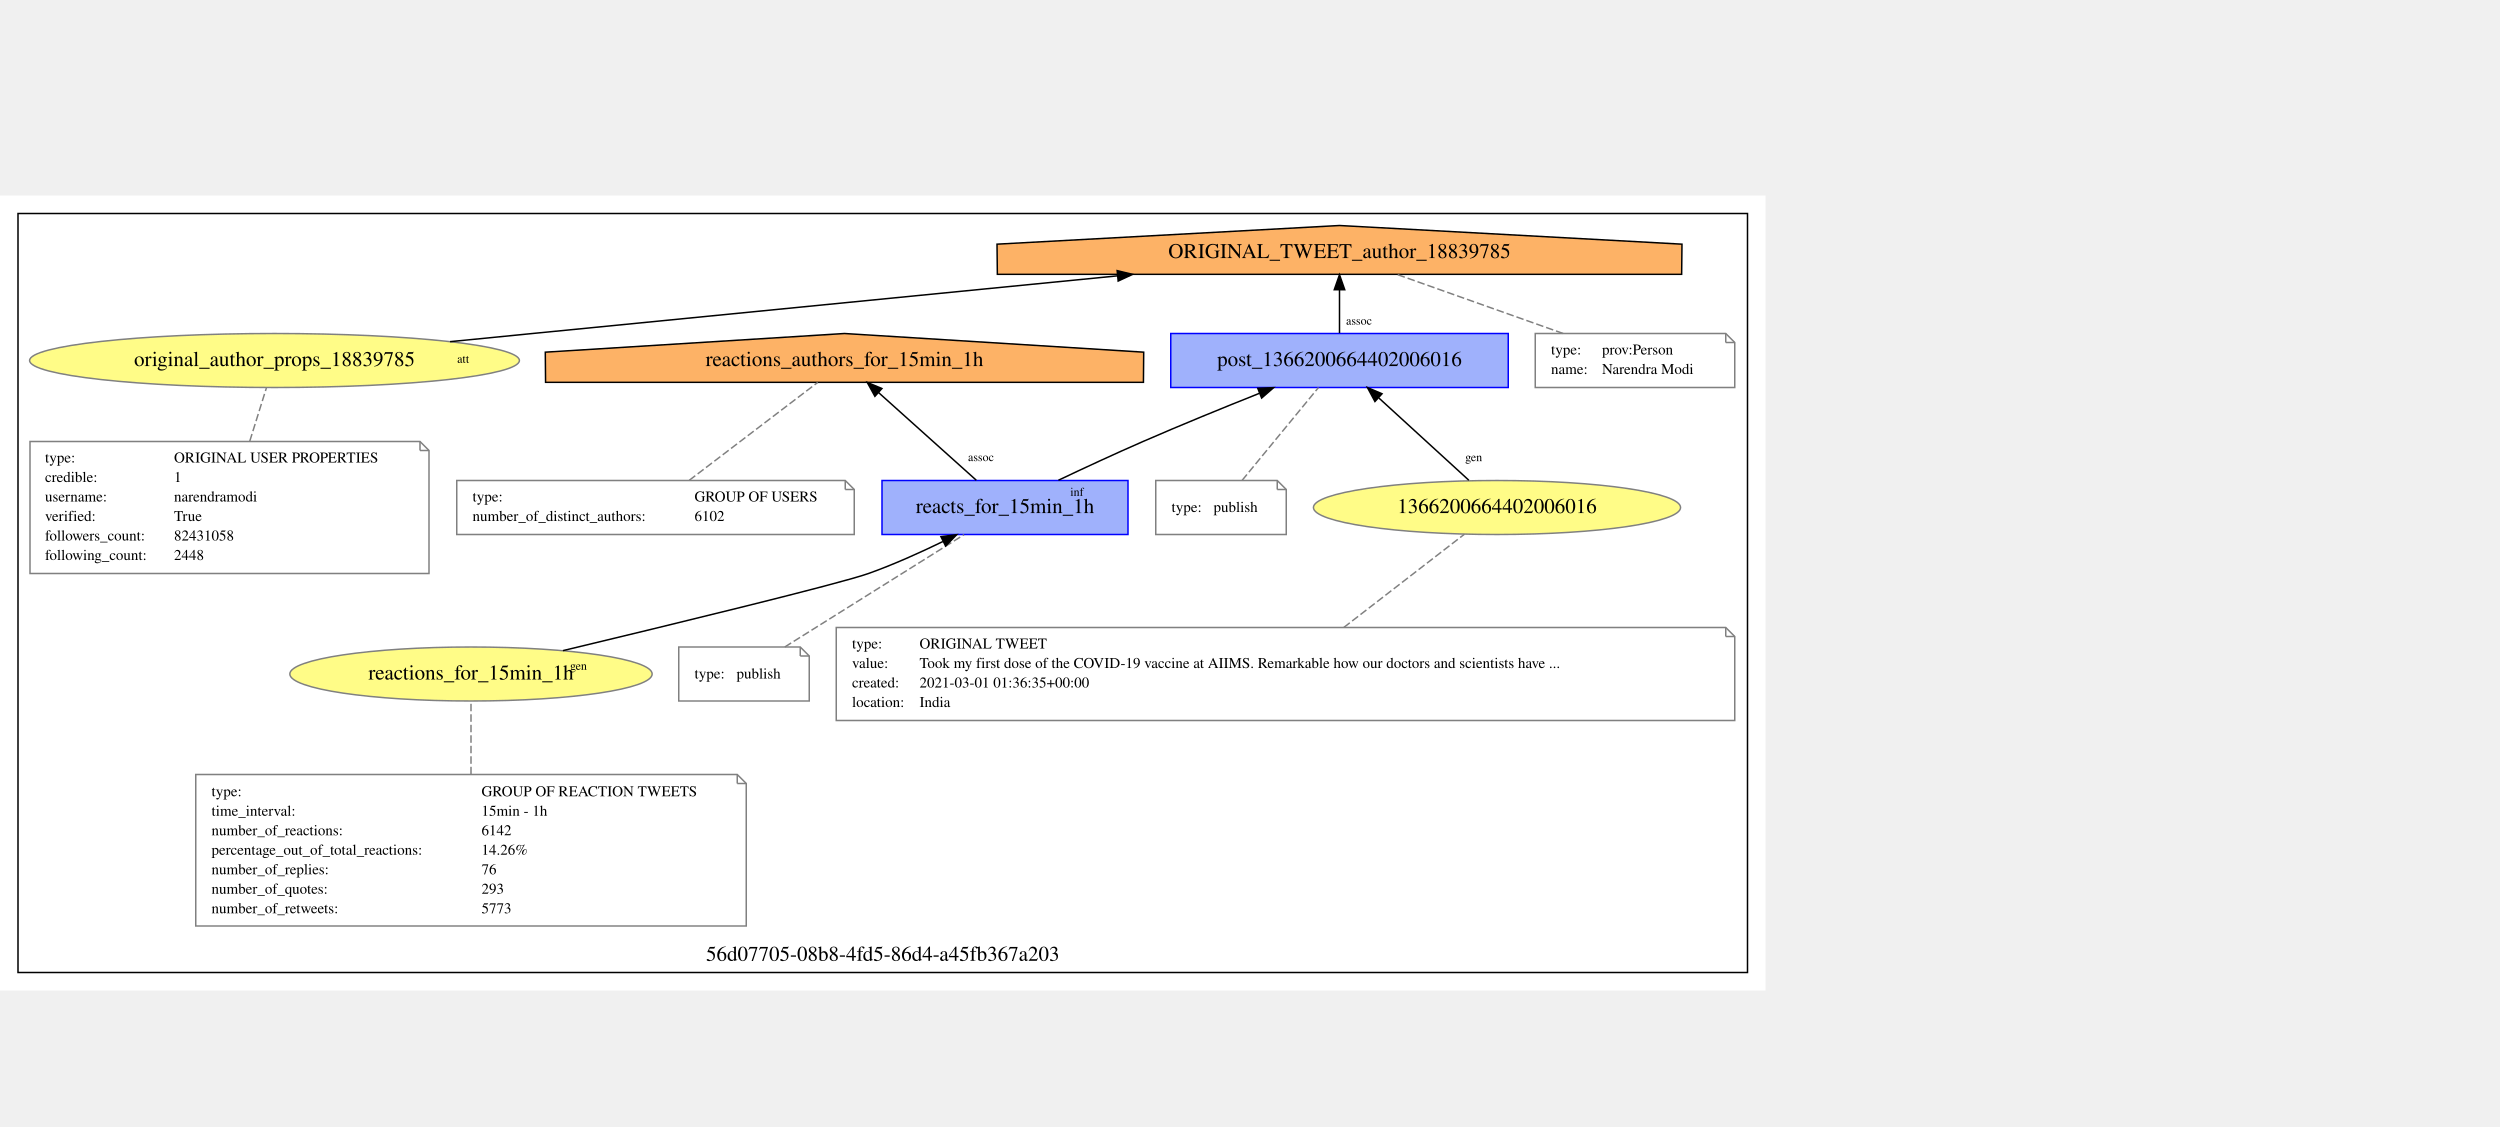
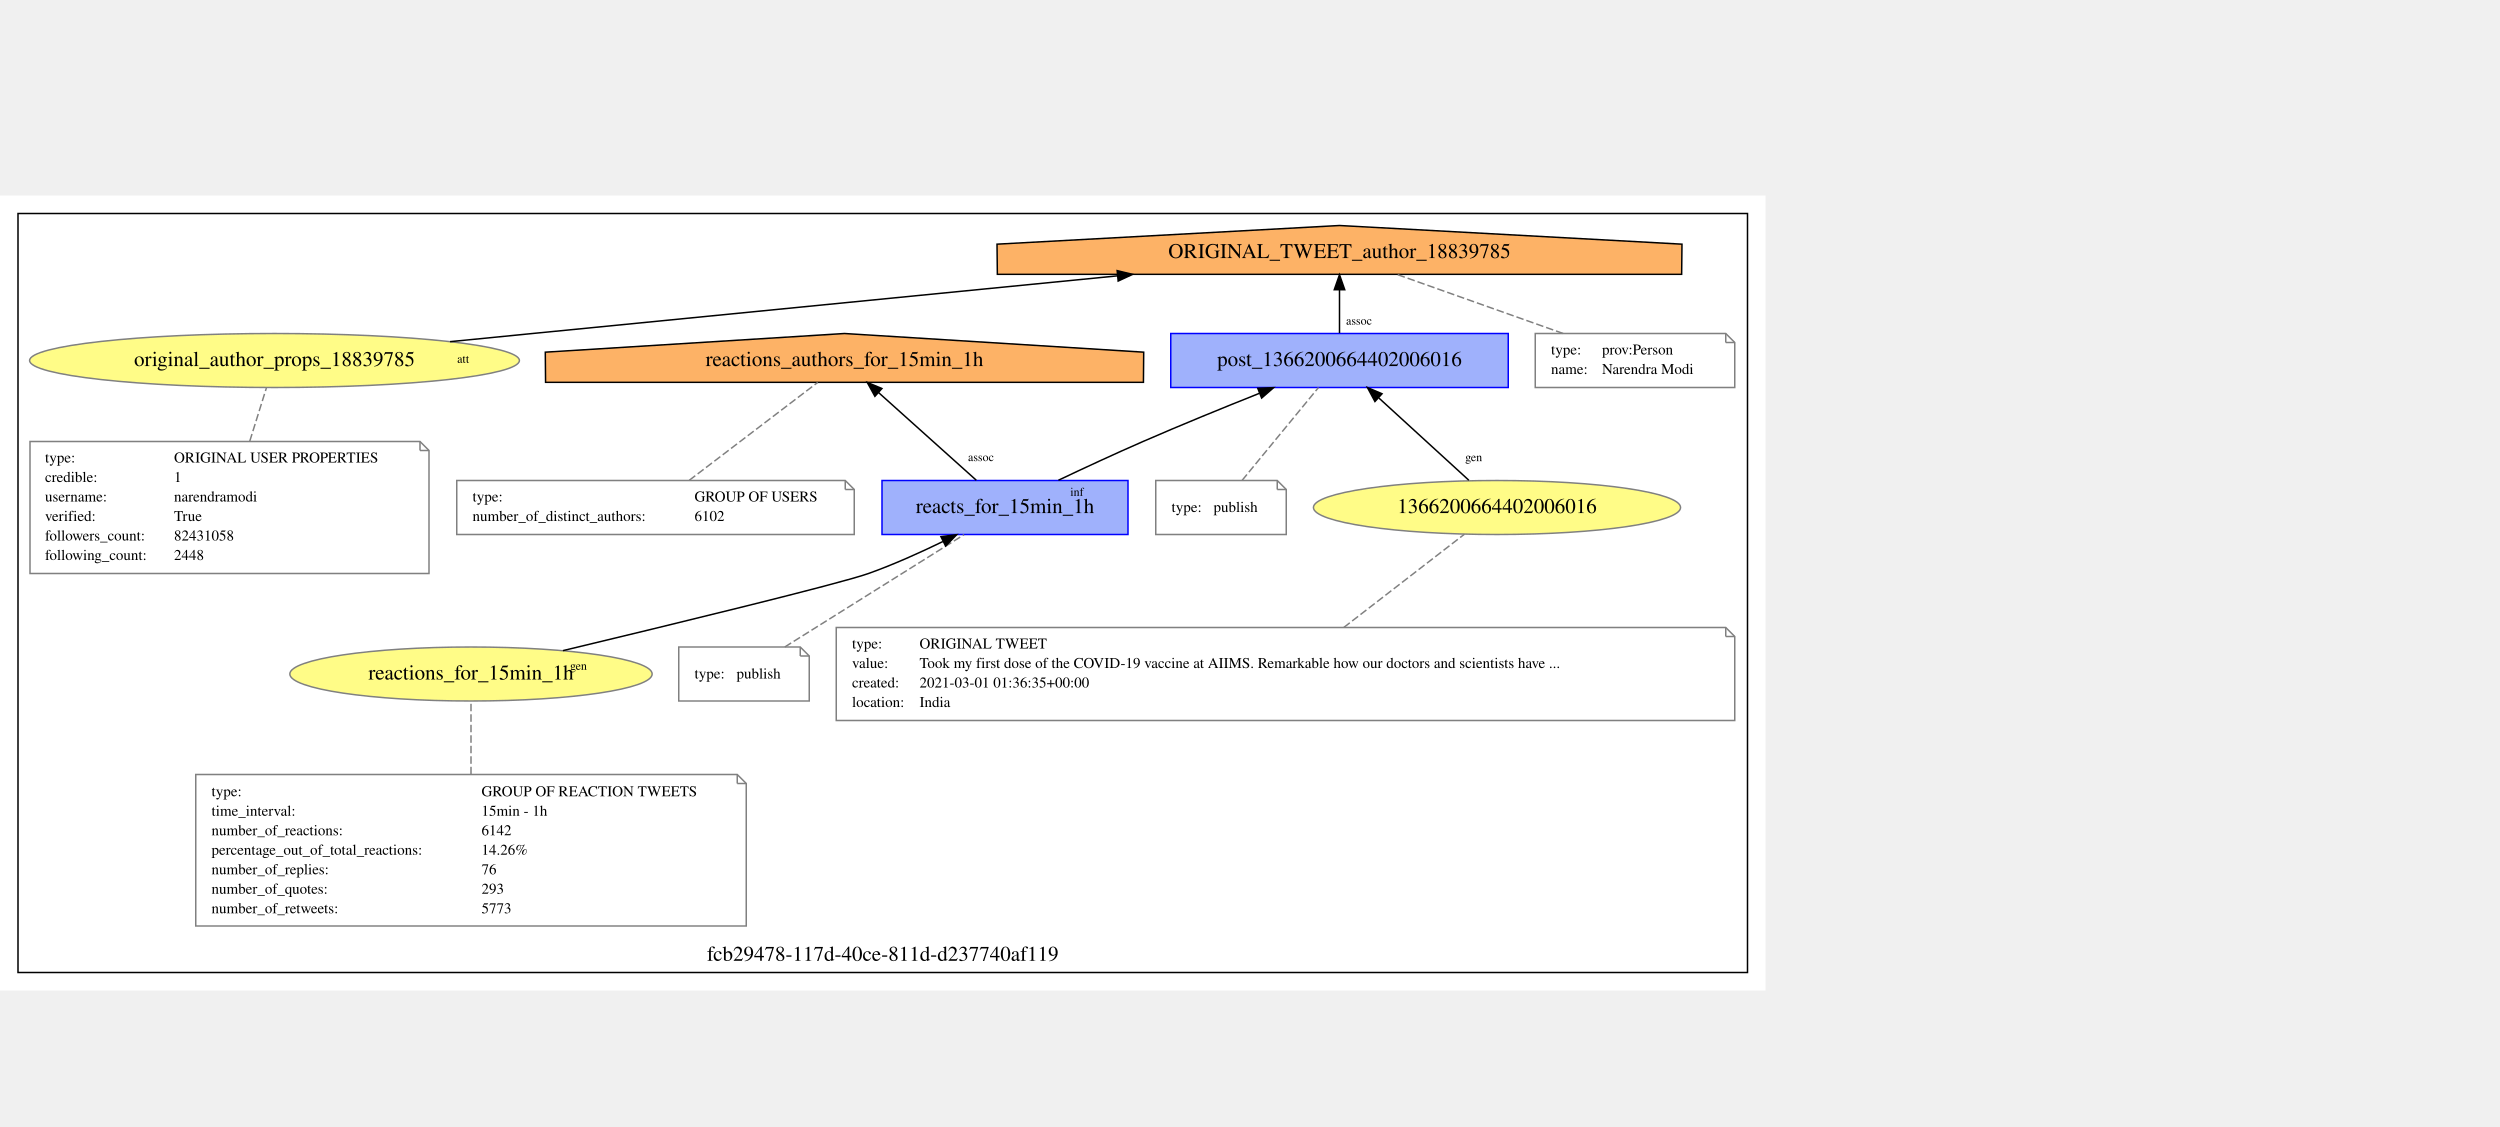
<svg xmlns="http://www.w3.org/2000/svg" xmlns:xlink="http://www.w3.org/1999/xlink" contentScriptType="application/ecmascript" contentStyleType="text/css" height="519pt" preserveAspectRatio="xMidYMid meet" version="1.1" viewBox="0 0 1700 500" width="1152pt" zoomAndPan="magnify">
  <g class="graph" id="graph0" transform="scale(1.02 1.02) rotate(0) translate(4 526)">
    <polygon fill="white" points="-4,4 -4,-526 1173,-526 1173,4 -4,4" stroke="transparent" />
    <g class="cluster" id="clust1">
      <g id="a_clust1">
-         <a xlink:actuate="onRequest" xlink:href="urn:uuid:56d07705-08b8-4fd5-86d4-a45fb367a203" xlink:show="replace" xlink:title="56d07705-08b8-4fd5-86d4-a45fb367a203" xlink:type="simple">
+         <a xlink:actuate="onRequest" xlink:href="urn:uuid:fcb29478-117d-40ce-811d-d237740af119" xlink:show="replace" xlink:title="fcb29478-117d-40ce-811d-d237740af119" xlink:type="simple">
          <polygon fill="none" points="8,-8 8,-514 1161,-514 1161,-8 8,-8" stroke="black" />
-           <text font-family="Times,serif" font-size="14.00" text-anchor="middle" x="584.5" y="-15.8">56d07705-08b8-4fd5-86d4-a45fb367a203</text>
+           <text font-family="Times,serif" font-size="14.00" text-anchor="middle" x="584.5" y="-15.8">fcb29478-117d-40ce-811d-d237740af119</text>
        </a>
      </g>
    </g>
    <g class="node" id="node1">
      <g id="a_node1">
        <a xlink:actuate="onRequest" xlink:href="http://twitter.com/post_1366200664402006016" xlink:show="replace" xlink:title="post_1366200664402006016" xlink:type="simple">
          <polygon fill="#9fb1fc" points="1001.5,-434 776.5,-434 776.5,-398 1001.5,-398 1001.5,-434" stroke="#0000ff" />
          <text font-family="Times,serif" font-size="14.00" text-anchor="middle" x="889" y="-412.3">post_1366200664402006016</text>
        </a>
      </g>
    </g>
    <g class="node" id="node11">
      <g id="a_node11">
        <a xlink:actuate="onRequest" xlink:href="http://twitter.com/ORIGINAL_TWEET_author_18839785" xlink:show="replace" xlink:title="ORIGINAL_TWEET_author_18839785" xlink:type="simple">
          <polygon fill="#fdb266" points="1117.32,-493.56 889,-506 660.68,-493.56 660.9,-473.44 1117.1,-473.44 1117.32,-493.56" stroke="black" />
          <text font-family="Times,serif" font-size="14.00" text-anchor="middle" x="889" y="-484.3">ORIGINAL_TWEET_author_18839785</text>
        </a>
      </g>
    </g>
    <g class="edge" id="edge9">
      <path d="M889,-434.3C889,-443.01 889,-453.7 889,-463.17" fill="none" stroke="black" />
      <polygon fill="black" points="885.5,-463.18 889,-473.18 892.5,-463.18 885.5,-463.18" stroke="black" />
      <text font-family="Times,serif" font-size="8.00" text-anchor="middle" x="901.99" y="-439.9">assoc</text>
    </g>
    <g class="node" id="node2">
      <polygon fill="none" points="847.5,-336 766.5,-336 766.5,-300 853.5,-300 853.5,-330 847.5,-336" stroke="gray" />
      <polyline fill="none" points="847.5,-336 847.5,-330 " stroke="gray" />
      <polyline fill="none" points="853.5,-330 847.5,-330 " stroke="gray" />
      <text font-family="Times,serif" font-size="10.00" text-anchor="start" x="777" y="-315">type:</text>
      <text font-family="Times,serif" font-size="10.00" text-anchor="start" x="805" y="-315">publish</text>
    </g>
    <g class="edge" id="edge1">
      <path d="M824.12,-336.16C838.5,-353.64 860.66,-380.57 875,-397.99" fill="none" stroke="gray" stroke-dasharray="5,2" />
    </g>
    <g class="node" id="node3">
      <g id="a_node3">
        <a xlink:actuate="onRequest" xlink:href="http://twitter.com/reacts_for_15min_1h" xlink:show="replace" xlink:title="reacts_for_15min_1h" xlink:type="simple">
          <polygon fill="#9fb1fc" points="748,-336 584,-336 584,-300 748,-300 748,-336" stroke="#0000ff" />
          <text font-family="Times,serif" font-size="14.00" text-anchor="middle" x="666" y="-314.3">reacts_for_15min_1h</text>
        </a>
      </g>
    </g>
    <g class="edge" id="edge11">
      <path d="M701.63,-336.19C718.6,-344.24 739.25,-353.83 758,-362 783.3,-373.02 811.67,-384.59 835.51,-394.1" fill="none" stroke="black" />
      <polygon fill="black" points="834.51,-397.47 845.09,-397.91 837.09,-390.96 834.51,-397.47" stroke="black" />
      <text font-family="Times,serif" font-size="8.00" text-anchor="middle" x="713.96" y="-325.75">inf</text>
    </g>
    <g class="node" id="node13">
      <g id="a_node13">
        <a xlink:actuate="onRequest" xlink:href="http://twitter.com/reactions_authors_for_15min_1h" xlink:show="replace" xlink:title="reactions_authors_for_15min_1h" xlink:type="simple">
          <polygon fill="#fdb266" points="758.47,-421.56 559,-434 359.53,-421.56 359.71,-401.44 758.29,-401.44 758.47,-421.56" stroke="black" />
          <text font-family="Times,serif" font-size="14.00" text-anchor="middle" x="559" y="-412.3">reactions_authors_for_15min_1h</text>
        </a>
      </g>
    </g>
    <g class="edge" id="edge12">
      <path d="M646.87,-336.16C628.59,-352.56 601.03,-377.29 581.66,-394.67" fill="none" stroke="black" />
      <polygon fill="black" points="579.27,-392.11 574.16,-401.4 583.94,-397.32 579.27,-392.11" stroke="black" />
      <text font-family="Times,serif" font-size="8.00" text-anchor="middle" x="649.96" y="-348.94">assoc</text>
    </g>
    <g class="node" id="node4">
      <polygon fill="none" points="529.5,-225 448.5,-225 448.5,-189 535.5,-189 535.5,-219 529.5,-225" stroke="gray" />
      <polyline fill="none" points="529.5,-225 529.5,-219 " stroke="gray" />
      <polyline fill="none" points="535.5,-219 529.5,-219 " stroke="gray" />
      <text font-family="Times,serif" font-size="10.00" text-anchor="start" x="459" y="-204">type:</text>
      <text font-family="Times,serif" font-size="10.00" text-anchor="start" x="487" y="-204">publish</text>
    </g>
    <g class="edge" id="edge2">
      <path d="M519.19,-225.03C551.78,-245.45 606.08,-279.46 638.72,-299.91" fill="none" stroke="gray" stroke-dasharray="5,2" />
    </g>
    <g class="node" id="node5">
      <g id="a_node5">
        <a xlink:actuate="onRequest" xlink:href="http://twitter.com/1366200664402006016" xlink:show="replace" xlink:title="1366200664402006016" xlink:type="simple">
          <ellipse cx="994" cy="-318" fill="#fffc87" rx="122.38" ry="18" stroke="#808080" />
          <text font-family="Times,serif" font-size="14.00" text-anchor="middle" x="994" y="-314.3">1366200664402006016</text>
        </a>
      </g>
    </g>
    <g class="edge" id="edge8">
      <path d="M975.23,-336.16C958.51,-351.45 933.86,-373.98 915.2,-391.04" fill="none" stroke="black" />
      <polygon fill="black" points="912.63,-388.65 907.61,-397.99 917.35,-393.82 912.63,-388.65" stroke="black" />
      <text font-family="Times,serif" font-size="8.00" text-anchor="middle" x="978.46" y="-348.91">gen</text>
    </g>
    <g class="node" id="node6">
      <polygon fill="none" points="1146.5,-238 553.5,-238 553.5,-176 1152.5,-176 1152.5,-232 1146.5,-238" stroke="gray" />
      <polyline fill="none" points="1146.5,-238 1146.5,-232 " stroke="gray" />
      <polyline fill="none" points="1152.5,-232 1146.5,-232 " stroke="gray" />
      <text font-family="Times,serif" font-size="10.00" text-anchor="start" x="564" y="-224">type:</text>
      <text font-family="Times,serif" font-size="10.00" text-anchor="start" x="609" y="-224">ORIGINAL TWEET</text>
      <text font-family="Times,serif" font-size="10.00" text-anchor="start" x="564" y="-211">value:</text>
      <text font-family="Times,serif" font-size="10.00" text-anchor="start" x="609" y="-211">Took my first dose of the COVID-19 vaccine at AIIMS. Remarkable how our doctors and scientists have ...</text>
      <text font-family="Times,serif" font-size="10.00" text-anchor="start" x="564" y="-198">created:</text>
      <text font-family="Times,serif" font-size="10.00" text-anchor="start" x="609" y="-198">2021-03-01 01:36:35+00:00</text>
      <text font-family="Times,serif" font-size="10.00" text-anchor="start" x="564" y="-185">location:</text>
      <text font-family="Times,serif" font-size="10.00" text-anchor="start" x="609" y="-185">India</text>
    </g>
    <g class="edge" id="edge3">
      <path d="M891.9,-238.07C917.82,-258.11 950.93,-283.71 972.3,-300.22" fill="none" stroke="gray" stroke-dasharray="5,2" />
    </g>
    <g class="node" id="node7">
      <g id="a_node7">
        <a xlink:actuate="onRequest" xlink:href="http://twitter.com/original_author_props_18839785" xlink:show="replace" xlink:title="original_author_props_18839785" xlink:type="simple">
          <ellipse cx="179" cy="-416" fill="#fffc87" rx="163.27" ry="18" stroke="#808080" />
          <text font-family="Times,serif" font-size="14.00" text-anchor="middle" x="179" y="-412.3">original_author_props_18839785</text>
        </a>
      </g>
    </g>
    <g class="edge" id="edge10">
      <path d="M296.04,-428.57C314.43,-430.39 333.23,-432.25 351,-434 482.9,-447.02 632.99,-461.8 741.06,-472.44" fill="none" stroke="black" />
      <polygon fill="black" points="740.77,-475.93 751.06,-473.42 741.45,-468.96 740.77,-475.93" stroke="black" />
      <text font-family="Times,serif" font-size="8.00" text-anchor="middle" x="304.78" y="-414.48">att</text>
    </g>
    <g class="node" id="node8">
      <polygon fill="none" points="276,-362 16,-362 16,-274 282,-274 282,-356 276,-362" stroke="gray" />
      <polyline fill="none" points="276,-362 276,-356 " stroke="gray" />
      <polyline fill="none" points="282,-356 276,-356 " stroke="gray" />
      <text font-family="Times,serif" font-size="10.00" text-anchor="start" x="26" y="-348">type:</text>
      <text font-family="Times,serif" font-size="10.00" text-anchor="start" x="112" y="-348">ORIGINAL USER PROPERTIES</text>
      <text font-family="Times,serif" font-size="10.00" text-anchor="start" x="26" y="-335">credible:</text>
      <text font-family="Times,serif" font-size="10.00" text-anchor="start" x="112" y="-335">1</text>
      <text font-family="Times,serif" font-size="10.00" text-anchor="start" x="26" y="-322">username:</text>
      <text font-family="Times,serif" font-size="10.00" text-anchor="start" x="112" y="-322">narendramodi</text>
      <text font-family="Times,serif" font-size="10.00" text-anchor="start" x="26" y="-309">verified:</text>
      <text font-family="Times,serif" font-size="10.00" text-anchor="start" x="112" y="-309">True</text>
      <text font-family="Times,serif" font-size="10.00" text-anchor="start" x="26" y="-296">followers_count:</text>
      <text font-family="Times,serif" font-size="10.00" text-anchor="start" x="112" y="-296">82431058</text>
      <text font-family="Times,serif" font-size="10.00" text-anchor="start" x="26" y="-283">following_count:</text>
      <text font-family="Times,serif" font-size="10.00" text-anchor="start" x="112" y="-283">2448</text>
    </g>
    <g class="edge" id="edge4">
      <path d="M162.51,-362.23C166.43,-374.77 170.48,-387.75 173.59,-397.7" fill="none" stroke="gray" stroke-dasharray="5,2" />
    </g>
    <g class="node" id="node9">
      <g id="a_node9">
        <a xlink:actuate="onRequest" xlink:href="http://twitter.com/reactions_for_15min_1h" xlink:show="replace" xlink:title="reactions_for_15min_1h" xlink:type="simple">
          <ellipse cx="310" cy="-207" fill="#fffc87" rx="120.78" ry="18" stroke="#808080" />
          <text font-family="Times,serif" font-size="14.00" text-anchor="middle" x="310" y="-203.3">reactions_for_15min_1h</text>
        </a>
      </g>
    </g>
    <g class="edge" id="edge13">
      <path d="M371.3,-222.59C443.43,-239.87 555.85,-267.17 575,-274 591.63,-279.93 609.3,-287.88 624.61,-295.33" fill="none" stroke="black" />
      <polygon fill="black" points="623.29,-298.58 633.81,-299.88 626.4,-292.31 623.29,-298.58" stroke="black" />
      <text font-family="Times,serif" font-size="8.00" text-anchor="middle" x="381.62" y="-209.81">gen</text>
    </g>
    <g class="node" id="node10">
      <polygon fill="none" points="487.5,-140 126.5,-140 126.5,-39 493.5,-39 493.5,-134 487.5,-140" stroke="gray" />
      <polyline fill="none" points="487.5,-140 487.5,-134 " stroke="gray" />
      <polyline fill="none" points="493.5,-134 487.5,-134 " stroke="gray" />
      <text font-family="Times,serif" font-size="10.00" text-anchor="start" x="137" y="-125.5">type:</text>
      <text font-family="Times,serif" font-size="10.00" text-anchor="start" x="317" y="-125.5">GROUP OF REACTION TWEETS</text>
      <text font-family="Times,serif" font-size="10.00" text-anchor="start" x="137" y="-112.5">time_interval:</text>
      <text font-family="Times,serif" font-size="10.00" text-anchor="start" x="317" y="-112.5">15min - 1h</text>
      <text font-family="Times,serif" font-size="10.00" text-anchor="start" x="137" y="-99.5">number_of_reactions:</text>
      <text font-family="Times,serif" font-size="10.00" text-anchor="start" x="317" y="-99.5">6142</text>
      <text font-family="Times,serif" font-size="10.00" text-anchor="start" x="137" y="-86.5">percentage_out_of_total_reactions:</text>
      <text font-family="Times,serif" font-size="10.00" text-anchor="start" x="317" y="-86.5">14.26%</text>
      <text font-family="Times,serif" font-size="10.00" text-anchor="start" x="137" y="-73.5">number_of_replies:</text>
      <text font-family="Times,serif" font-size="10.00" text-anchor="start" x="317" y="-73.5">76</text>
      <text font-family="Times,serif" font-size="10.00" text-anchor="start" x="137" y="-60.5">number_of_quotes:</text>
      <text font-family="Times,serif" font-size="10.00" text-anchor="start" x="317" y="-60.5">293</text>
      <text font-family="Times,serif" font-size="10.00" text-anchor="start" x="137" y="-47.5">number_of_retweets:</text>
      <text font-family="Times,serif" font-size="10.00" text-anchor="start" x="317" y="-47.5">5773</text>
    </g>
    <g class="edge" id="edge5">
      <path d="M310,-140.15C310,-157.52 310,-175.88 310,-188.79" fill="none" stroke="gray" stroke-dasharray="5,2" />
    </g>
    <g class="node" id="node12">
      <polygon fill="none" points="1146.5,-434 1019.5,-434 1019.5,-398 1152.5,-398 1152.5,-428 1146.5,-434" stroke="gray" />
      <polyline fill="none" points="1146.5,-434 1146.5,-428 " stroke="gray" />
      <polyline fill="none" points="1152.5,-428 1146.5,-428 " stroke="gray" />
      <text font-family="Times,serif" font-size="10.00" text-anchor="start" x="1030" y="-420">type:</text>
      <text font-family="Times,serif" font-size="10.00" text-anchor="start" x="1064" y="-420">prov:Person</text>
      <text font-family="Times,serif" font-size="10.00" text-anchor="start" x="1030" y="-407">name:</text>
      <text font-family="Times,serif" font-size="10.00" text-anchor="start" x="1064" y="-407">Narendra Modi</text>
    </g>
    <g class="edge" id="edge6">
      <path d="M1038.06,-434.03C1004.01,-446.13 958.89,-462.17 927.25,-473.41" fill="none" stroke="gray" stroke-dasharray="5,2" />
    </g>
    <g class="node" id="node14">
      <polygon fill="none" points="559.5,-336 300.5,-336 300.5,-300 565.5,-300 565.5,-330 559.5,-336" stroke="gray" />
      <polyline fill="none" points="559.5,-336 559.5,-330 " stroke="gray" />
      <polyline fill="none" points="565.5,-330 559.5,-330 " stroke="gray" />
      <text font-family="Times,serif" font-size="10.00" text-anchor="start" x="311" y="-322">type:</text>
      <text font-family="Times,serif" font-size="10.00" text-anchor="start" x="459" y="-322">GROUP OF USERS</text>
      <text font-family="Times,serif" font-size="10.00" text-anchor="start" x="311" y="-309">number_of_distinct_authors:</text>
      <text font-family="Times,serif" font-size="10.00" text-anchor="start" x="459" y="-309">6102</text>
    </g>
    <g class="edge" id="edge7">
      <path d="M455.53,-336.16C480.02,-354.82 518.66,-384.27 541.15,-401.4" fill="none" stroke="gray" stroke-dasharray="5,2" />
    </g>
  </g>
</svg>
